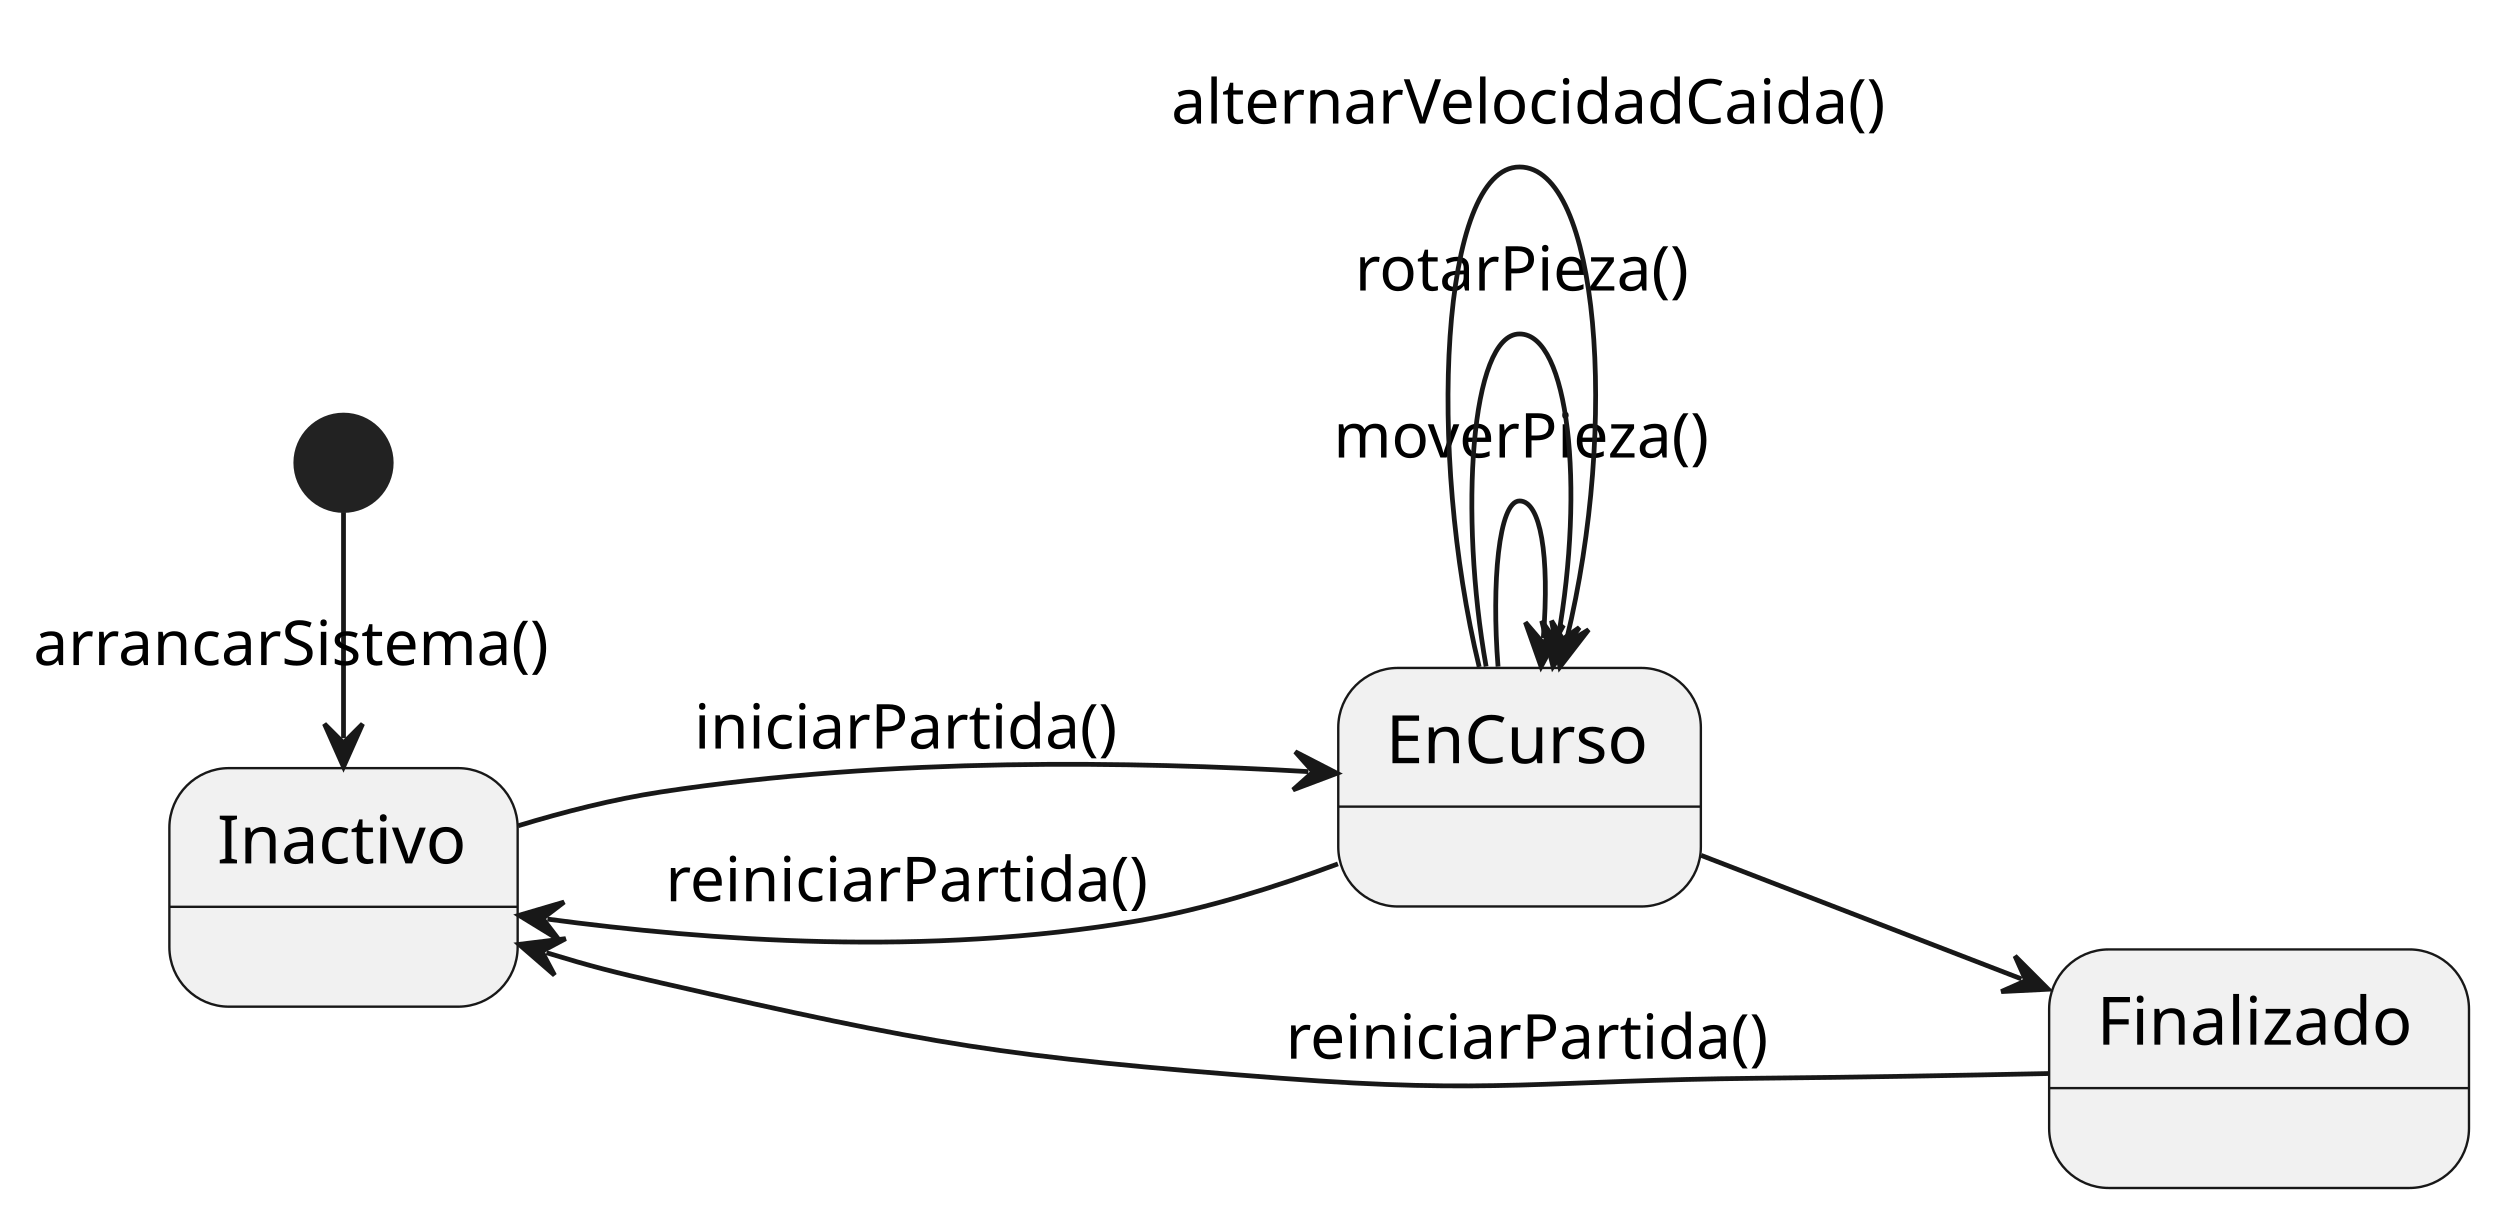
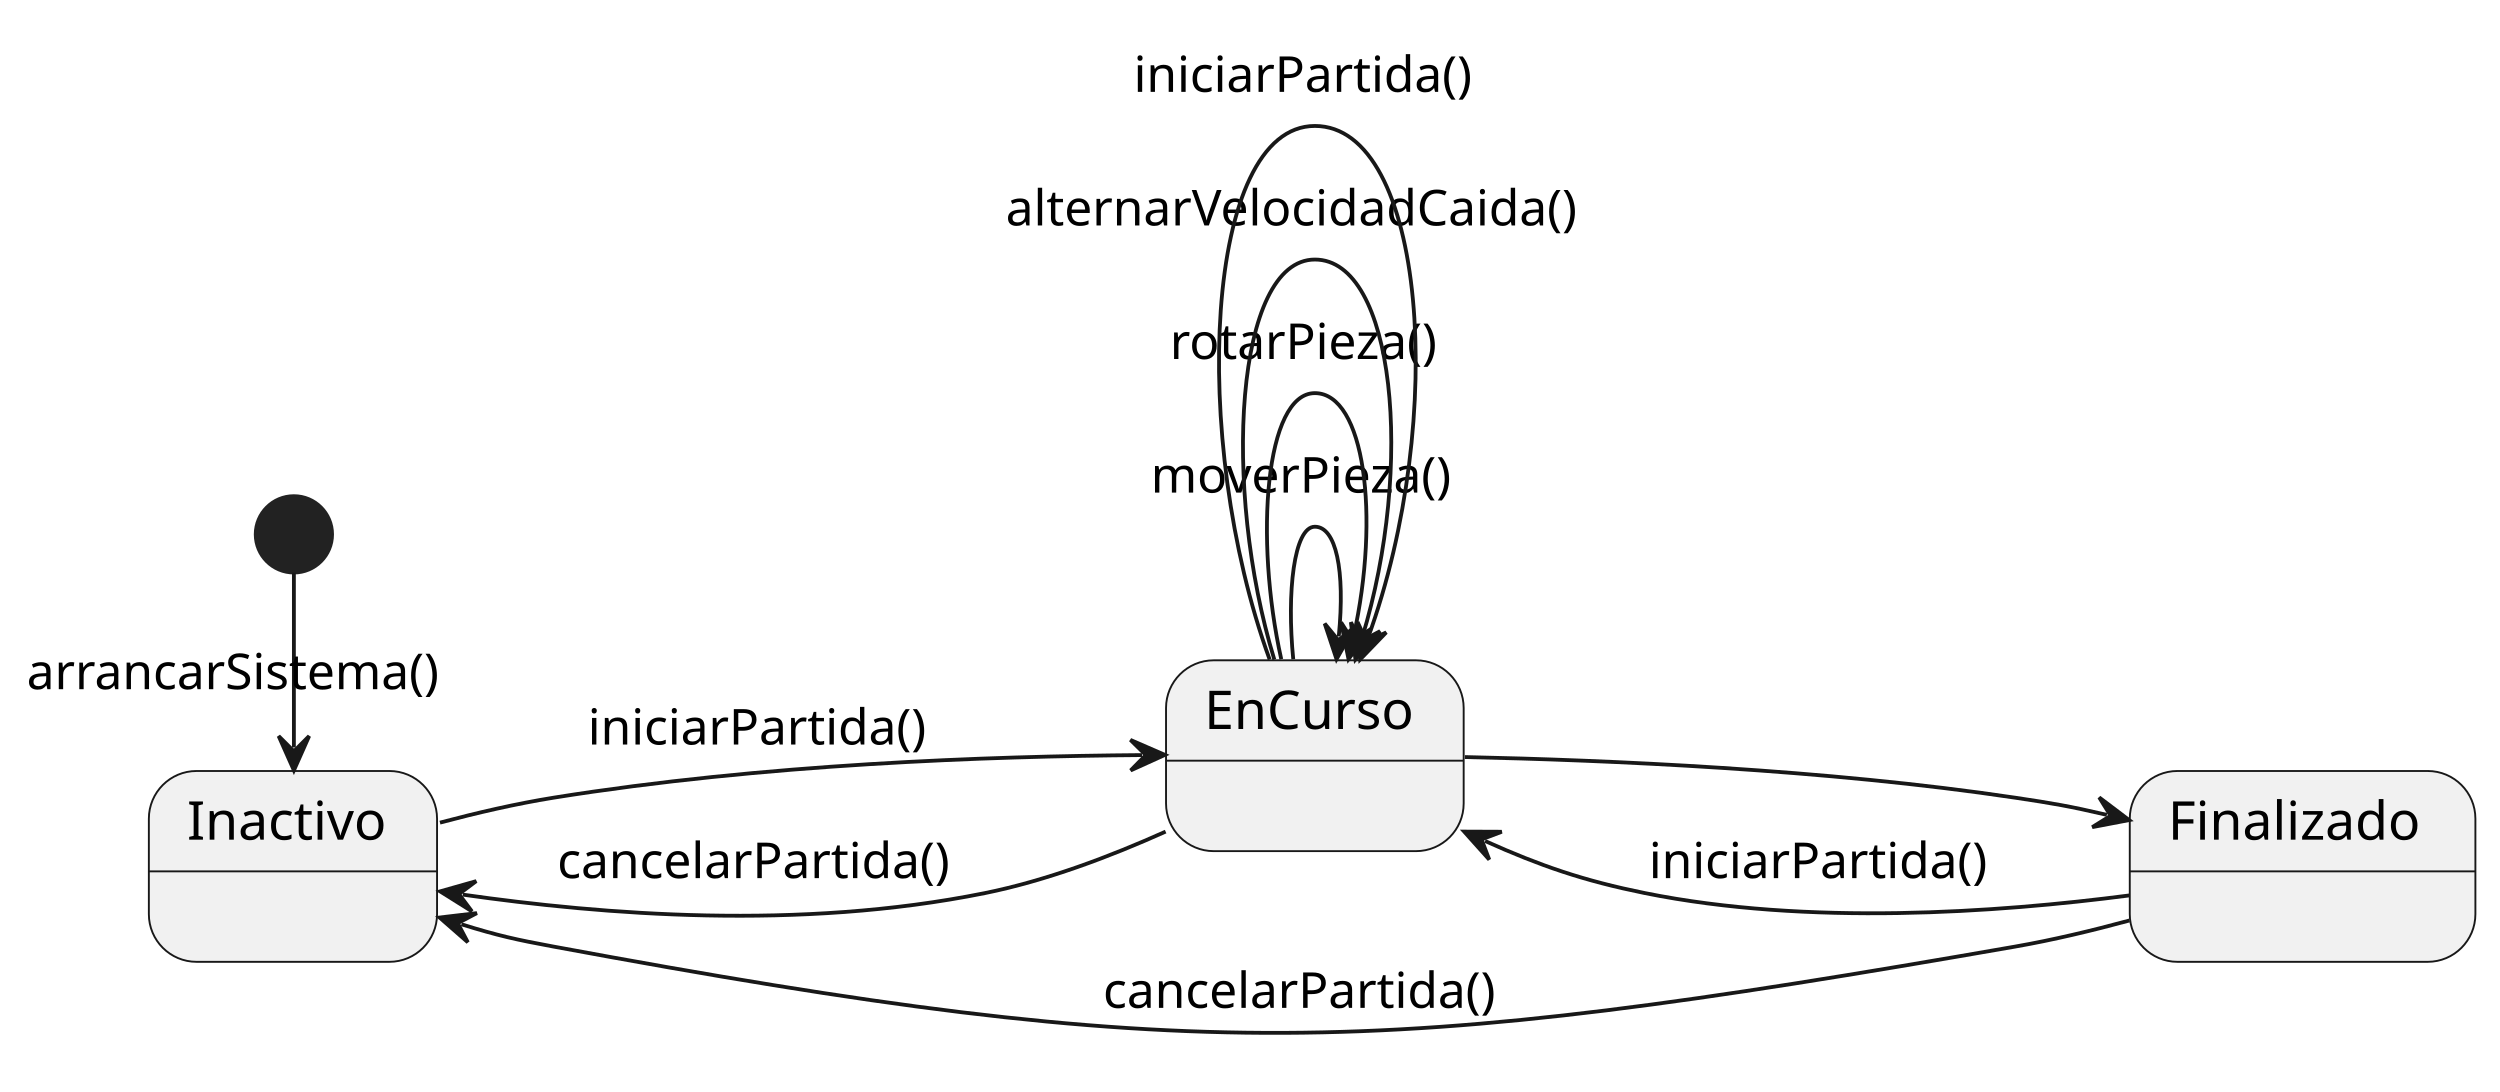
- <svg xmlns="http://www.w3.org/2000/svg" contentStyleType="text/css" height="255px" preserveAspectRatio="none" style="width:524px;height:255px;background:#FFFFFF;" version="1.1" viewBox="0 0 524 255" width="524px" zoomAndPan="magnify">
+ <svg xmlns="http://www.w3.org/2000/svg" contentStyleType="text/css" data-diagram-type="STATE" height="286px" preserveAspectRatio="none" style="width:655px;height:286px;background:#FFFFFF;" version="1.1" viewBox="0 0 655 286" width="655px" zoomAndPan="magnify">
  <defs />
  <g>
    <g id="Inactivo">
-       <rect fill="#F1F1F1" height="50" rx="12.5" ry="12.5" style="stroke:#181818;stroke-width:0.5;" width="73" x="35.5" y="161" />
-       <line style="stroke:#181818;stroke-width:0.5;" x1="35.5" x2="108.5" y1="190.068" y2="190.068" />
-       <text fill="#000000" font-family="sans-serif" font-size="14" lengthAdjust="spacing" textLength="53" x="45.5" y="180.966">Inactivo</text>
+       <rect fill="#F1F1F1" height="50" rx="12.5" ry="12.5" style="stroke:#181818;stroke-width:0.5;" width="75.508" x="39" y="202" />
+       <line style="stroke:#181818;stroke-width:0.5;" x1="39" x2="114.508" y1="228.297" y2="228.297" />
+       <text fill="#000000" font-family="sans-serif" font-size="14" lengthAdjust="spacing" textLength="55.508" x="49" y="219.995">Inactivo</text>
    </g>
    <g id="EnCurso">
-       <rect fill="#F1F1F1" height="50" rx="12.5" ry="12.5" style="stroke:#181818;stroke-width:0.5;" width="76" x="280.5" y="140" />
-       <line style="stroke:#181818;stroke-width:0.5;" x1="280.5" x2="356.5" y1="169.068" y2="169.068" />
-       <text fill="#000000" font-family="sans-serif" font-size="14" lengthAdjust="spacing" textLength="56" x="290.5" y="159.966">EnCurso</text>
+       <rect fill="#F1F1F1" height="50" rx="12.5" ry="12.5" style="stroke:#181818;stroke-width:0.5;" width="77.982" x="305.5" y="173" />
+       <line style="stroke:#181818;stroke-width:0.5;" x1="305.5" x2="383.482" y1="199.297" y2="199.297" />
+       <text fill="#000000" font-family="sans-serif" font-size="14" lengthAdjust="spacing" textLength="57.982" x="315.5" y="190.995">EnCurso</text>
    </g>
    <g id="Finalizado">
-       <rect fill="#F1F1F1" height="50" rx="12.5" ry="12.5" style="stroke:#181818;stroke-width:0.5;" width="88" x="429.5" y="199" />
-       <line style="stroke:#181818;stroke-width:0.5;" x1="429.5" x2="517.5" y1="228.068" y2="228.068" />
-       <text fill="#000000" font-family="sans-serif" font-size="14" lengthAdjust="spacing" textLength="68" x="439.5" y="218.966">Finalizado</text>
+       <rect fill="#F1F1F1" height="50" rx="12.5" ry="12.5" style="stroke:#181818;stroke-width:0.5;" width="90.554" x="558" y="202" />
+       <line style="stroke:#181818;stroke-width:0.5;" x1="558" x2="648.554" y1="228.297" y2="228.297" />
+       <text fill="#000000" font-family="sans-serif" font-size="14" lengthAdjust="spacing" textLength="70.554" x="568" y="219.995">Finalizado</text>
    </g>
-     <ellipse cx="72" cy="97" fill="#222222" rx="10" ry="10" style="stroke:#222222;stroke-width:1.0;" />
-     <g id="link_*start*_Inactivo">
-       <path d="M72,107.37 C72,120.36 72,137.06 72,154.73 " fill="none" id="*start*-to-Inactivo" style="stroke:#181818;stroke-width:1.0;" />
-       <polygon fill="#181818" points="72,160.73,76,151.73,72,155.73,68,151.73,72,160.73" style="stroke:#181818;stroke-width:1.0;" />
-       <text fill="#000000" font-family="sans-serif" font-size="13" lengthAdjust="spacing" textLength="105" x="7" y="139.397">arrancarSistema()</text>
+     <ellipse cx="77" cy="140" fill="#222222" rx="10" ry="10" style="stroke:#222222;stroke-width:1;" />
+     <g class="link" data-entity-1="*start*" data-entity-2="Inactivo" data-source-line="7" data-uid="lnk3" id="link_*start*_Inactivo">
+       <path d="M77,150.03 C77,162.6 77,178.57 77,195.84" fill="none" id="*start*-to-Inactivo" style="stroke:#181818;stroke-width:1;" />
+       <polygon fill="#181818" points="77,201.84,81,192.84,77,196.84,73,192.84,77,201.84" style="stroke:#181818;stroke-width:1;" />
+       <text fill="#000000" font-family="sans-serif" font-size="13" lengthAdjust="spacing" textLength="117.825" x="7" y="180.567">arrancarSistema()</text>
    </g>
-     <g id="link_Inactivo_EnCurso">
-       <path d="M108.6,173.08 C118.18,170.17 128.63,167.5 138.5,166 C187.04,158.62 237.86,159.623 274.24,161.733 " fill="none" id="Inactivo-to-EnCurso" style="stroke:#181818;stroke-width:1.0;" />
-       <polygon fill="#181818" points="280.23,162.08,271.477,157.566,275.238,161.791,271.014,165.552,280.23,162.08" style="stroke:#181818;stroke-width:1.0;" />
-       <text fill="#000000" font-family="sans-serif" font-size="13" lengthAdjust="spacing" textLength="86" x="145.5" y="156.897">iniciarPartida()</text>
+     <g class="link" data-entity-1="Inactivo" data-entity-2="EnCurso" data-source-line="9" data-uid="lnk4" id="link_Inactivo_EnCurso">
+       <path d="M115.27,215.53 C124.87,212.97 135.25,210.57 145,209 C200.21,200.15 259.03,198.148 299.2,197.828" fill="none" id="Inactivo-to-EnCurso" style="stroke:#181818;stroke-width:1;" />
+       <polygon fill="#181818" points="305.2,197.78,296.168,193.852,300.2,197.82,296.232,201.852,305.2,197.78" style="stroke:#181818;stroke-width:1;" />
+       <text fill="#000000" font-family="sans-serif" font-size="13" lengthAdjust="spacing" textLength="95.754" x="154" y="195.067">iniciarPartida()</text>
    </g>
-     <g id="link_EnCurso_Inactivo">
-       <path d="M280.43,181.07 C267.42,185.91 252.55,190.58 238.5,193 C194.29,200.6 148.447,197.132 114.737,192.642 " fill="none" id="EnCurso-to-Inactivo" style="stroke:#181818;stroke-width:1.0;" />
-       <polygon fill="#181818" points="108.79,191.85,117.183,197.003,113.746,192.51,118.239,189.073,108.79,191.85" style="stroke:#181818;stroke-width:1.0;" />
-       <text fill="#000000" font-family="sans-serif" font-size="13" lengthAdjust="spacing" textLength="98" x="139.5" y="188.897">reiniciarPartida()</text>
+     <g class="link" data-entity-1="EnCurso" data-entity-2="Inactivo" data-source-line="18" data-uid="lnk10" id="link_EnCurso_Inactivo">
+       <path d="M305.39,217.88 C290.95,224.37 274.1,230.75 258,234 C209.41,243.81 157.929,239.64 121.24,234.39" fill="none" id="EnCurso-to-Inactivo" style="stroke:#181818;stroke-width:1;" />
+       <polygon fill="#181818" points="115.3,233.54,123.643,238.774,120.25,234.248,124.776,230.855,115.3,233.54" style="stroke:#181818;stroke-width:1;" />
+       <text fill="#000000" font-family="sans-serif" font-size="13" lengthAdjust="spacing" textLength="111.643" x="146" y="230.067">cancelarPartida()</text>
    </g>
-     <g id="link_EnCurso_EnCurso">
-       <path d="M313.99,139.72 C312.62,122.23 314.12,105 318.5,105 C322.88,105 324.849,116.248 323.478,133.738 " fill="none" id="EnCurso-to-EnCurso" style="stroke:#181818;stroke-width:1.0;" />
-       <polygon fill="#181818" points="323.01,139.72,327.701,131.06,323.401,134.735,319.725,130.435,323.01,139.72" style="stroke:#181818;stroke-width:1.0;" />
-       <text fill="#000000" font-family="sans-serif" font-size="13" lengthAdjust="spacing" textLength="78" x="279.5" y="95.897">moverPieza()</text>
+     <g class="link" data-entity-1="EnCurso" data-entity-2="EnCurso" data-source-line="11" data-uid="lnk5" id="link_EnCurso_EnCurso">
+       <path d="M338.83,172.72 C337.11,155.23 339,138 344.5,138 C350,138 352.477,149.259 350.757,166.749" fill="none" id="EnCurso-to-EnCurso" style="stroke:#181818;stroke-width:1;" />
+       <polygon fill="#181818" points="350.17,172.72,355.032,164.155,350.659,167.744,347.07,163.372,350.17,172.72" style="stroke:#181818;stroke-width:1;" />
+       <text fill="#000000" font-family="sans-serif" font-size="13" lengthAdjust="spacing" textLength="86.036" x="301.5" y="129.067">moverPieza()</text>
    </g>
-     <g id="link_EnCurso_EnCurso">
-       <path d="M311.49,139.7 C305.85,107.89 308.19,70 318.5,70 C328.81,70 332.197,101.982 326.558,133.792 " fill="none" id="EnCurso-to-EnCurso-1" style="stroke:#181818;stroke-width:1.0;" />
-       <polygon fill="#181818" points="325.51,139.7,331.02,131.536,326.383,134.777,323.143,130.14,325.51,139.7" style="stroke:#181818;stroke-width:1.0;" />
-       <text fill="#000000" font-family="sans-serif" font-size="13" lengthAdjust="spacing" textLength="69" x="284" y="60.897">rotarPieza()</text>
+     <g class="link" data-entity-1="EnCurso" data-entity-2="EnCurso" data-source-line="12" data-uid="lnk6" id="link_EnCurso_EnCurso">
+       <path d="M335.69,172.71 C328.61,140.89 331.54,103 344.5,103 C357.46,103 361.693,135.033 354.613,166.853" fill="none" id="EnCurso-to-EnCurso-1" style="stroke:#181818;stroke-width:1;" />
+       <polygon fill="#181818" points="353.31,172.71,359.169,164.794,354.396,167.829,351.36,163.056,353.31,172.71" style="stroke:#181818;stroke-width:1;" />
+       <text fill="#000000" font-family="sans-serif" font-size="13" lengthAdjust="spacing" textLength="76.089" x="306.5" y="94.067">rotarPieza()</text>
    </g>
-     <g id="link_EnCurso_EnCurso">
-       <path d="M310.04,139.79 C299.08,94.72 301.9,35 318.5,35 C335.1,35 339.338,88.89 328.378,133.96 " fill="none" id="EnCurso-to-EnCurso-2" style="stroke:#181818;stroke-width:1.0;" />
-       <polygon fill="#181818" points="326.96,139.79,332.973,131.99,328.142,134.932,325.2,130.1,326.96,139.79" style="stroke:#181818;stroke-width:1.0;" />
-       <text fill="#000000" font-family="sans-serif" font-size="13" lengthAdjust="spacing" textLength="146" x="245.5" y="25.897">alternarVelocidadCaida()</text>
+     <g class="link" data-entity-1="EnCurso" data-entity-2="EnCurso" data-source-line="13" data-uid="lnk7" id="link_EnCurso_EnCurso">
+       <path d="M333.87,172.8 C320.1,127.72 323.64,68 344.5,68 C365.36,68 370.653,121.982 356.883,167.062" fill="none" id="EnCurso-to-EnCurso-2" style="stroke:#181818;stroke-width:1;" />
+       <polygon fill="#181818" points="355.13,172.8,361.585,165.361,356.591,168.018,353.934,163.024,355.13,172.8" style="stroke:#181818;stroke-width:1;" />
+       <text fill="#000000" font-family="sans-serif" font-size="13" lengthAdjust="spacing" textLength="162.272" x="263.5" y="59.067">alternarVelocidadCaida()</text>
    </g>
-     <g id="link_EnCurso_Finalizado">
-       <path d="M356.54,179.28 C378.47,187.74 400.761,196.343 423.701,205.183 " fill="none" id="EnCurso-to-Finalizado" style="stroke:#181818;stroke-width:1.0;" />
-       <polygon fill="#181818" points="429.3,207.34,422.34,200.371,424.634,205.542,419.464,207.836,429.3,207.34" style="stroke:#181818;stroke-width:1.0;" />
+     <g class="link" data-entity-1="EnCurso" data-entity-2="EnCurso" data-source-line="15" data-uid="lnk8" id="link_EnCurso_EnCurso">
+       <path d="M332.64,172.78 C311.63,114.98 315.58,33 344.5,33 C373.42,33 379.42,109.341 358.41,167.141" fill="none" id="EnCurso-to-EnCurso-3" style="stroke:#181818;stroke-width:1;" />
+       <polygon fill="#181818" points="356.36,172.78,363.194,165.688,358.068,168.081,355.675,162.955,356.36,172.78" style="stroke:#181818;stroke-width:1;" />
+       <text fill="#000000" font-family="sans-serif" font-size="13" lengthAdjust="spacing" textLength="95.754" x="297" y="24.067">iniciarPartida()</text>
    </g>
-     <g id="link_Finalizado_Inactivo">
-       <path d="M429.49,225.01 C410.76,225.41 388.54,225.81 368.5,226 C324.06,226.43 312.82,229.39 268.5,226 C210.21,221.54 195.49,219.01 138.5,206 C128.76,203.78 124.099,202.611 114.529,199.691 " fill="none" id="Finalizado-to-Inactivo" style="stroke:#181818;stroke-width:1.0;" />
-       <polygon fill="#181818" points="108.79,197.94,116.231,204.392,113.572,199.399,118.566,196.741,108.79,197.94" style="stroke:#181818;stroke-width:1.0;" />
-       <text fill="#000000" font-family="sans-serif" font-size="13" lengthAdjust="spacing" textLength="98" x="269.5" y="221.897">reiniciarPartida()</text>
+     <g class="link" data-entity-1="EnCurso" data-entity-2="Finalizado" data-source-line="17" data-uid="lnk9" id="link_EnCurso_Finalizado">
+       <path d="M383.8,198.35 C420.87,199.14 478.56,201.6 528,209 C537.74,210.46 542.227,211.216 551.997,213.496" fill="none" id="EnCurso-to-Finalizado" style="stroke:#181818;stroke-width:1;" />
+       <polygon fill="#181818" points="557.84,214.86,549.985,208.919,552.971,213.724,548.167,216.71,557.84,214.86" style="stroke:#181818;stroke-width:1;" />
+     </g>
+     <g class="link" data-entity-1="Finalizado" data-entity-2="EnCurso" data-source-line="22" data-uid="lnk12" id="link_Finalizado_EnCurso">
+       <path d="M557.98,234.59 C523.09,239.15 473.5,242.58 431,234 C414.9,230.75 403.523,226.83 389.083,220.34" fill="none" id="Finalizado-to-EnCurso" style="stroke:#181818;stroke-width:1;" />
+       <polygon fill="#181818" points="383.61,217.88,390.179,225.218,388.171,219.93,393.459,217.921,383.61,217.88" style="stroke:#181818;stroke-width:1;" />
+       <text fill="#000000" font-family="sans-serif" font-size="13" lengthAdjust="spacing" textLength="95.754" x="432" y="230.067">iniciarPartida()</text>
+     </g>
+     <g class="link" data-entity-1="Finalizado" data-entity-2="Inactivo" data-source-line="20" data-uid="lnk11" id="link_Finalizado_Inactivo">
+       <path d="M557.93,241.16 C548.15,243.82 537.8,246.29 528,248 C360.31,277.26 312.37,279.03 145,248 C135.17,246.18 130.501,245.147 120.891,242.167" fill="none" id="Finalizado-to-Inactivo" style="stroke:#181818;stroke-width:1;" />
+       <polygon fill="#181818" points="115.16,240.39,122.572,246.876,119.936,241.871,124.941,239.235,115.16,240.39" style="stroke:#181818;stroke-width:1;" />
+       <text fill="#000000" font-family="sans-serif" font-size="13" lengthAdjust="spacing" textLength="111.643" x="289" y="264.067">cancelarPartida()</text>
    </g>
  </g>
</svg>
